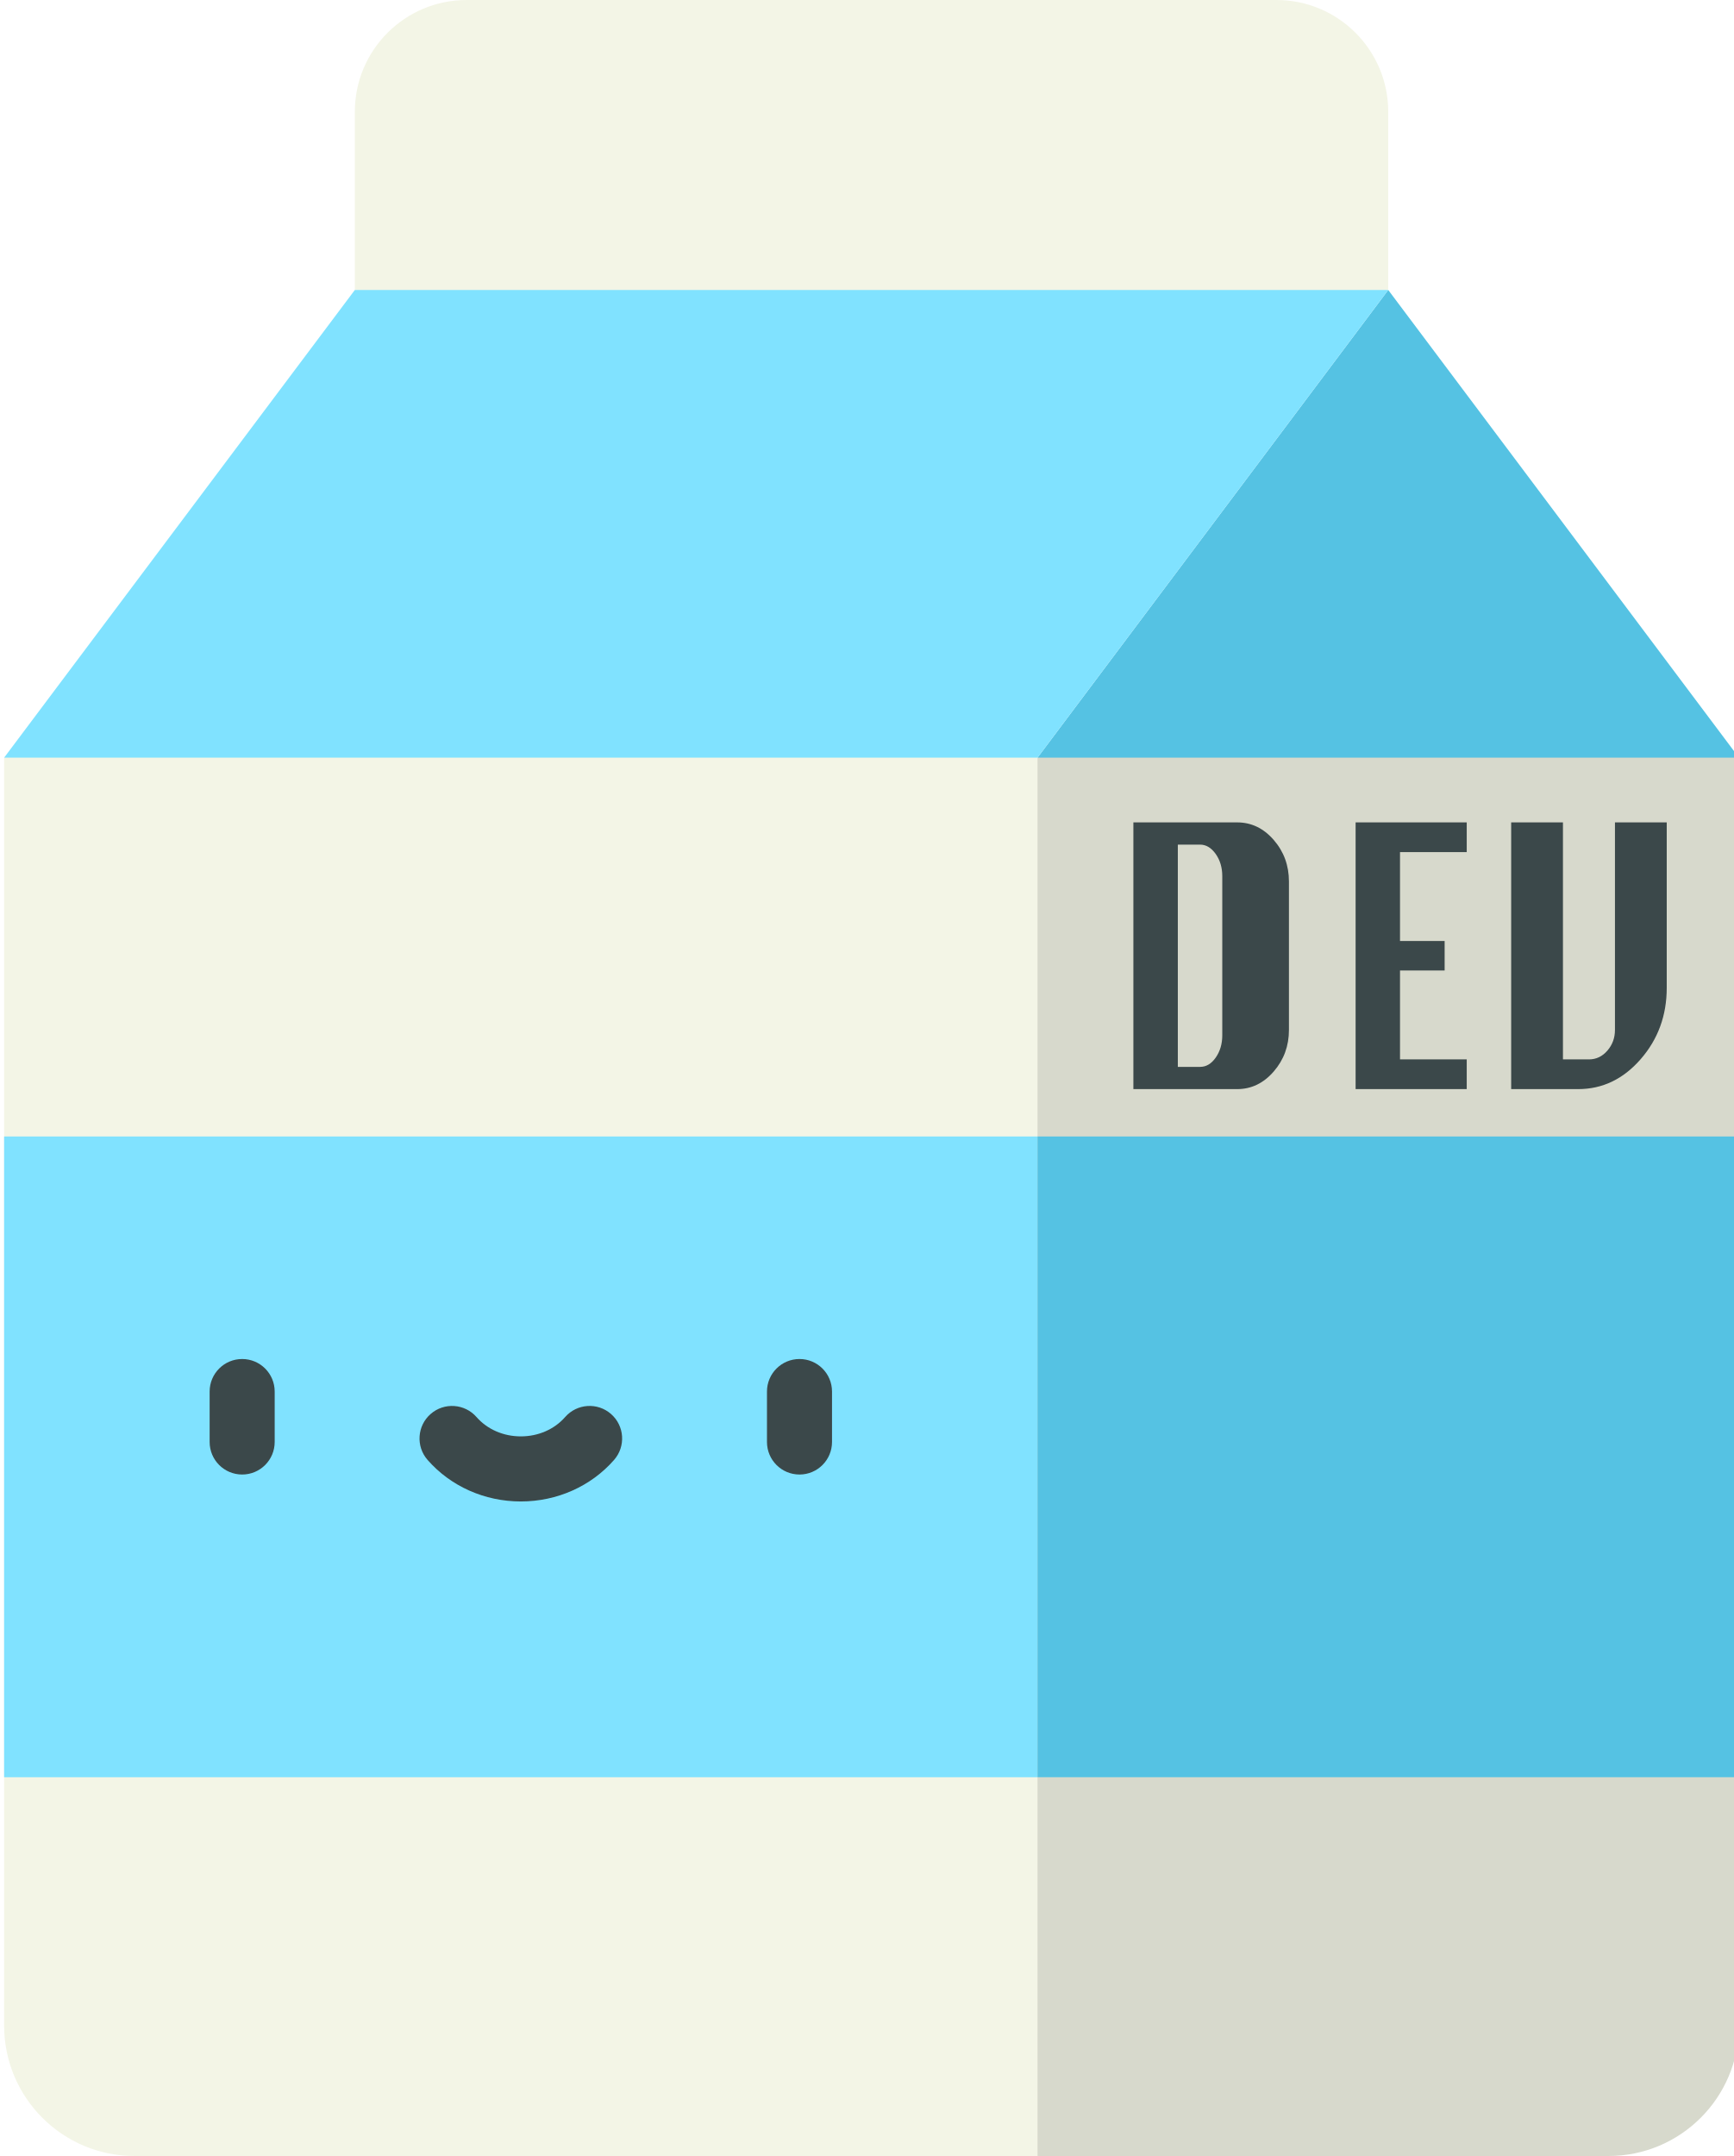
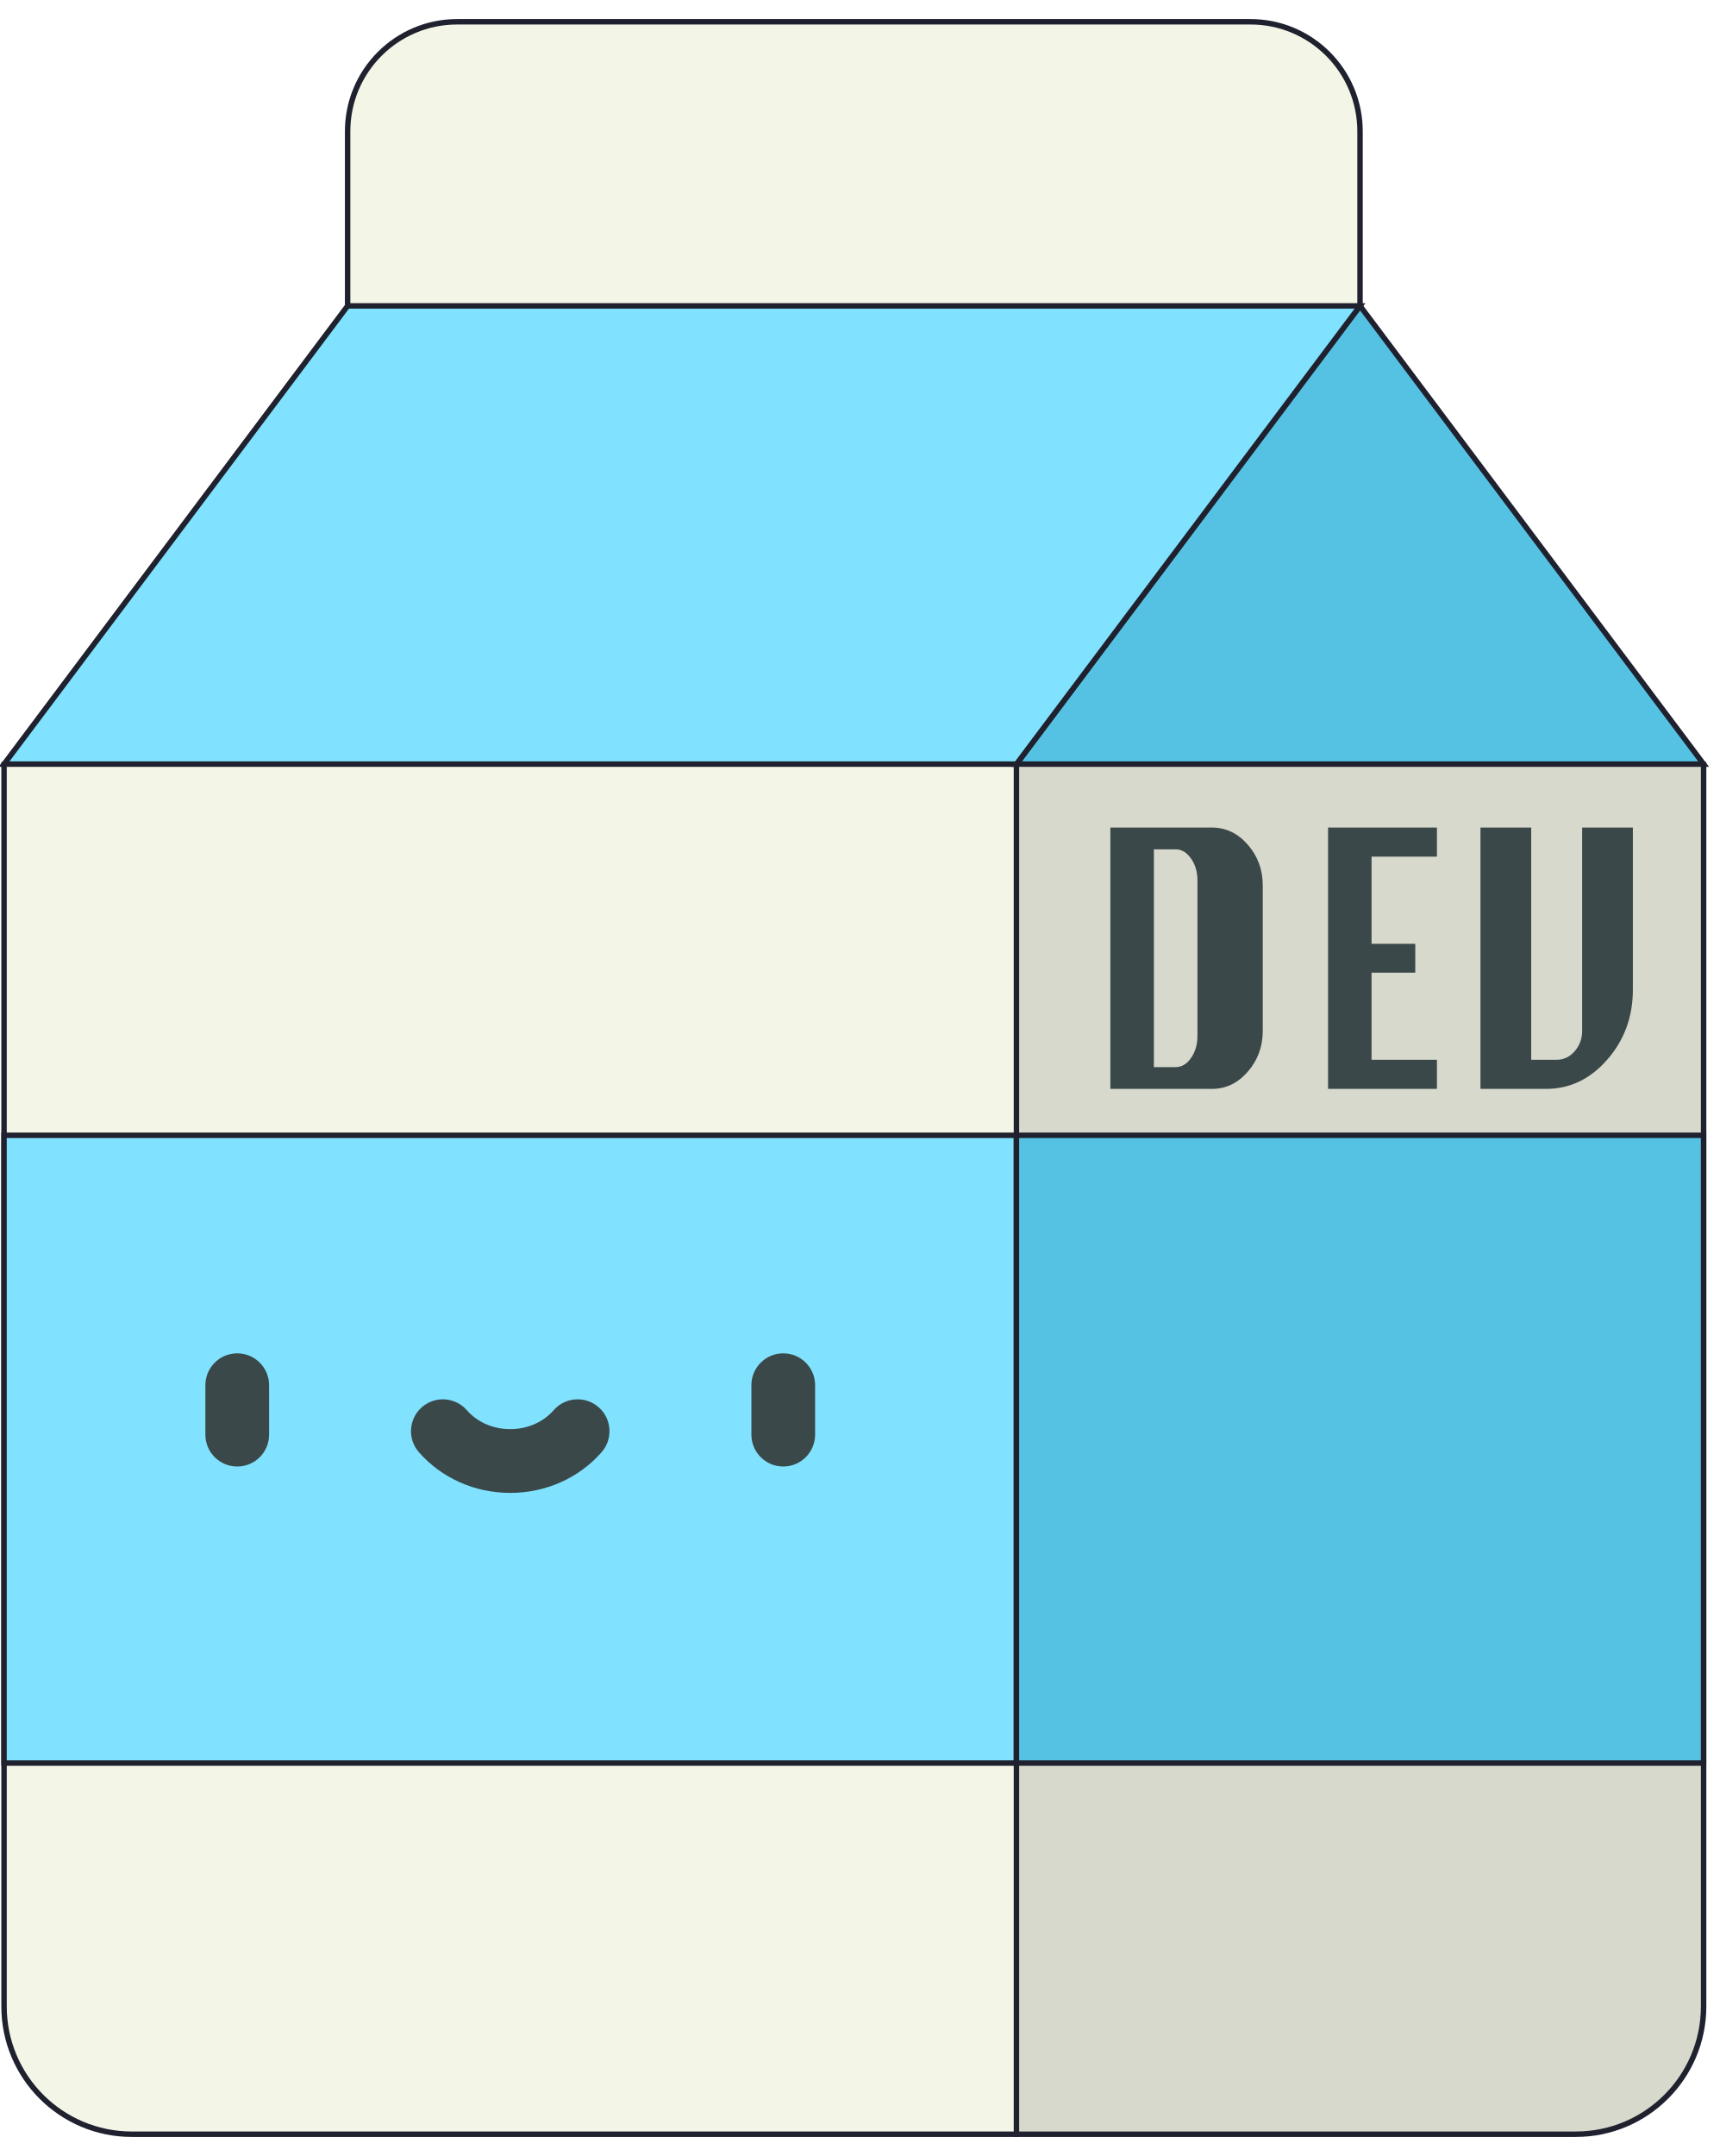
- <svg xmlns="http://www.w3.org/2000/svg" width="78px" height="97px" viewBox="0 0 78 97" version="1.1">
+ <svg xmlns="http://www.w3.org/2000/svg" width="79px" height="99px" viewBox="0 0 79 99" version="1.1">
  <g id="Page-1" stroke="none" stroke-width="1" fill="none" fill-rule="evenodd">
-     <g id="Artboard" fill-rule="nonzero">
-       <g id="milk">
-         <g id="Group" fill="#F3F5E6">
+     <g id="Artboard" transform="translate(-1, 0)" fill-rule="nonzero">
+       <g id="milk" transform="translate(1, 1)">
+         <g id="Group" fill="#F3F5E6" stroke="#1F222E" stroke-width="0.25">
          <path d="M57.436,0 L20.998,0 C18.219,0 15.967,2.253 15.967,5.031 L15.967,13.045 L39.743,19.358 L62.468,13.045 L62.468,5.031 C62.468,2.253 60.215,0 57.436,0 Z" id="Path" />
          <path d="M46.687,34.087 L25.225,24.618 L0.186,34.087 L0.186,91.131 C0.186,94.372 2.813,97 6.055,97 L46.687,97 L62.468,65.543 L46.687,34.087 Z" id="Path" />
        </g>
-         <path d="M62.468,26.722 L46.687,34.087 L46.687,97 L72.379,97 C75.621,97 78.249,94.372 78.249,91.131 L78.249,34.087 L62.468,26.722 Z" id="Path" fill="#D7D9CC" />
-         <rect id="Rectangle" fill="#80E2FF" x="0.185" y="51.131" width="46.501" height="28.827" />
+         <path d="M62.468,26.722 L46.687,34.087 L46.687,97 L72.379,97 C75.621,97 78.249,94.372 78.249,91.131 L78.249,34.087 L62.468,26.722 Z" id="Path" stroke="#1F222E" stroke-width="0.25" fill="#D7D9CC" />
+         <rect id="Rectangle" stroke="#1F222E" stroke-width="0.25" fill="#80E2FF" x="0.185" y="51.131" width="46.501" height="28.827" />
        <g id="Group" transform="translate(9.283203, 61.00391)" fill="#3B484A">
          <path d="M1.614,5.336 C0.805,5.336 0.15,4.681 0.15,3.872 L0.15,1.603 C0.15,0.794 0.805,0.139 1.614,0.139 C2.422,0.139 3.077,0.794 3.077,1.603 L3.077,3.872 C3.077,4.681 2.422,5.336 1.614,5.336 Z" id="Path" />
          <path d="M26.693,5.336 C25.884,5.336 25.229,4.681 25.229,3.872 L25.229,1.603 C25.229,0.794 25.884,0.139 26.693,0.139 C27.501,0.139 28.156,0.794 28.156,1.603 L28.156,3.872 C28.156,4.681 27.501,5.336 26.693,5.336 Z" id="Path" />
          <path d="M14.153,6.548 C12.524,6.548 10.995,5.866 9.956,4.678 C9.424,4.069 9.486,3.144 10.095,2.612 C10.703,2.08 11.628,2.143 12.16,2.751 C12.643,3.303 13.369,3.62 14.153,3.62 C14.937,3.62 15.663,3.303 16.146,2.751 C16.678,2.142 17.603,2.08 18.211,2.612 C18.82,3.144 18.882,4.069 18.35,4.678 C17.311,5.866 15.782,6.548 14.153,6.548 Z" id="Path" />
        </g>
-         <polygon id="Path" fill="#55C2E3" points="62.468 13.046 46.687 34.087 78.249 34.087" />
-         <polygon id="Path" fill="#80E2FF" points="0.186 34.087 15.967 13.046 62.468 13.046 46.687 34.087" />
+         <polygon id="Path" stroke="#1F222E" stroke-width="0.25" fill="#55C2E3" points="62.468 13.046 46.687 34.087 78.249 34.087" />
+         <polygon id="Path" stroke="#1F222E" stroke-width="0.25" fill="#80E2FF" points="0.186 34.087 15.967 13.046 62.468 13.046 46.687 34.087" />
        <path d="M51,49 L51,37 L55.67,37 C56.308,37 56.856,37.262 57.314,37.788 C57.771,38.313 58,38.937 58,39.663 L58,46.337 C58,47.058 57.771,47.682 57.314,48.209 C56.856,48.736 56.308,49 55.67,49 L51,49 Z M53,48 L54,48 C54.277,48 54.513,47.859 54.708,47.578 C54.903,47.296 55,46.963 55,46.579 L55,39.421 C55,39.032 54.901,38.698 54.703,38.419 C54.505,38.14 54.271,38 54,38 L53,38 L53,48 Z M61,49 L61,37 L66,37 L66,38.337 L62.998,38.337 L62.998,42.337 L65.006,42.337 L65.006,43.663 L62.998,43.663 L62.998,47.663 L66,47.663 L66,49 L61,49 Z M72.67,37 L75,37 L75,44.444 C75,45.685 74.609,46.755 73.827,47.653 C73.045,48.551 72.107,49 71.013,49 L68,49 L68,37 L70.33,37 L70.33,47.663 L71.5,47.663 C71.824,47.663 72.101,47.531 72.329,47.269 C72.556,47.006 72.67,46.696 72.67,46.337 L72.67,37 Z" id="DEV" fill="#3B484A" />
-         <rect id="Rectangle" fill="#55C2E3" x="46.686" y="51.131" width="31.561" height="28.827" />
+         <rect id="Rectangle" stroke="#1F222E" stroke-width="0.25" fill="#55C2E3" x="46.686" y="51.131" width="31.561" height="28.827" />
      </g>
    </g>
  </g>
</svg>
